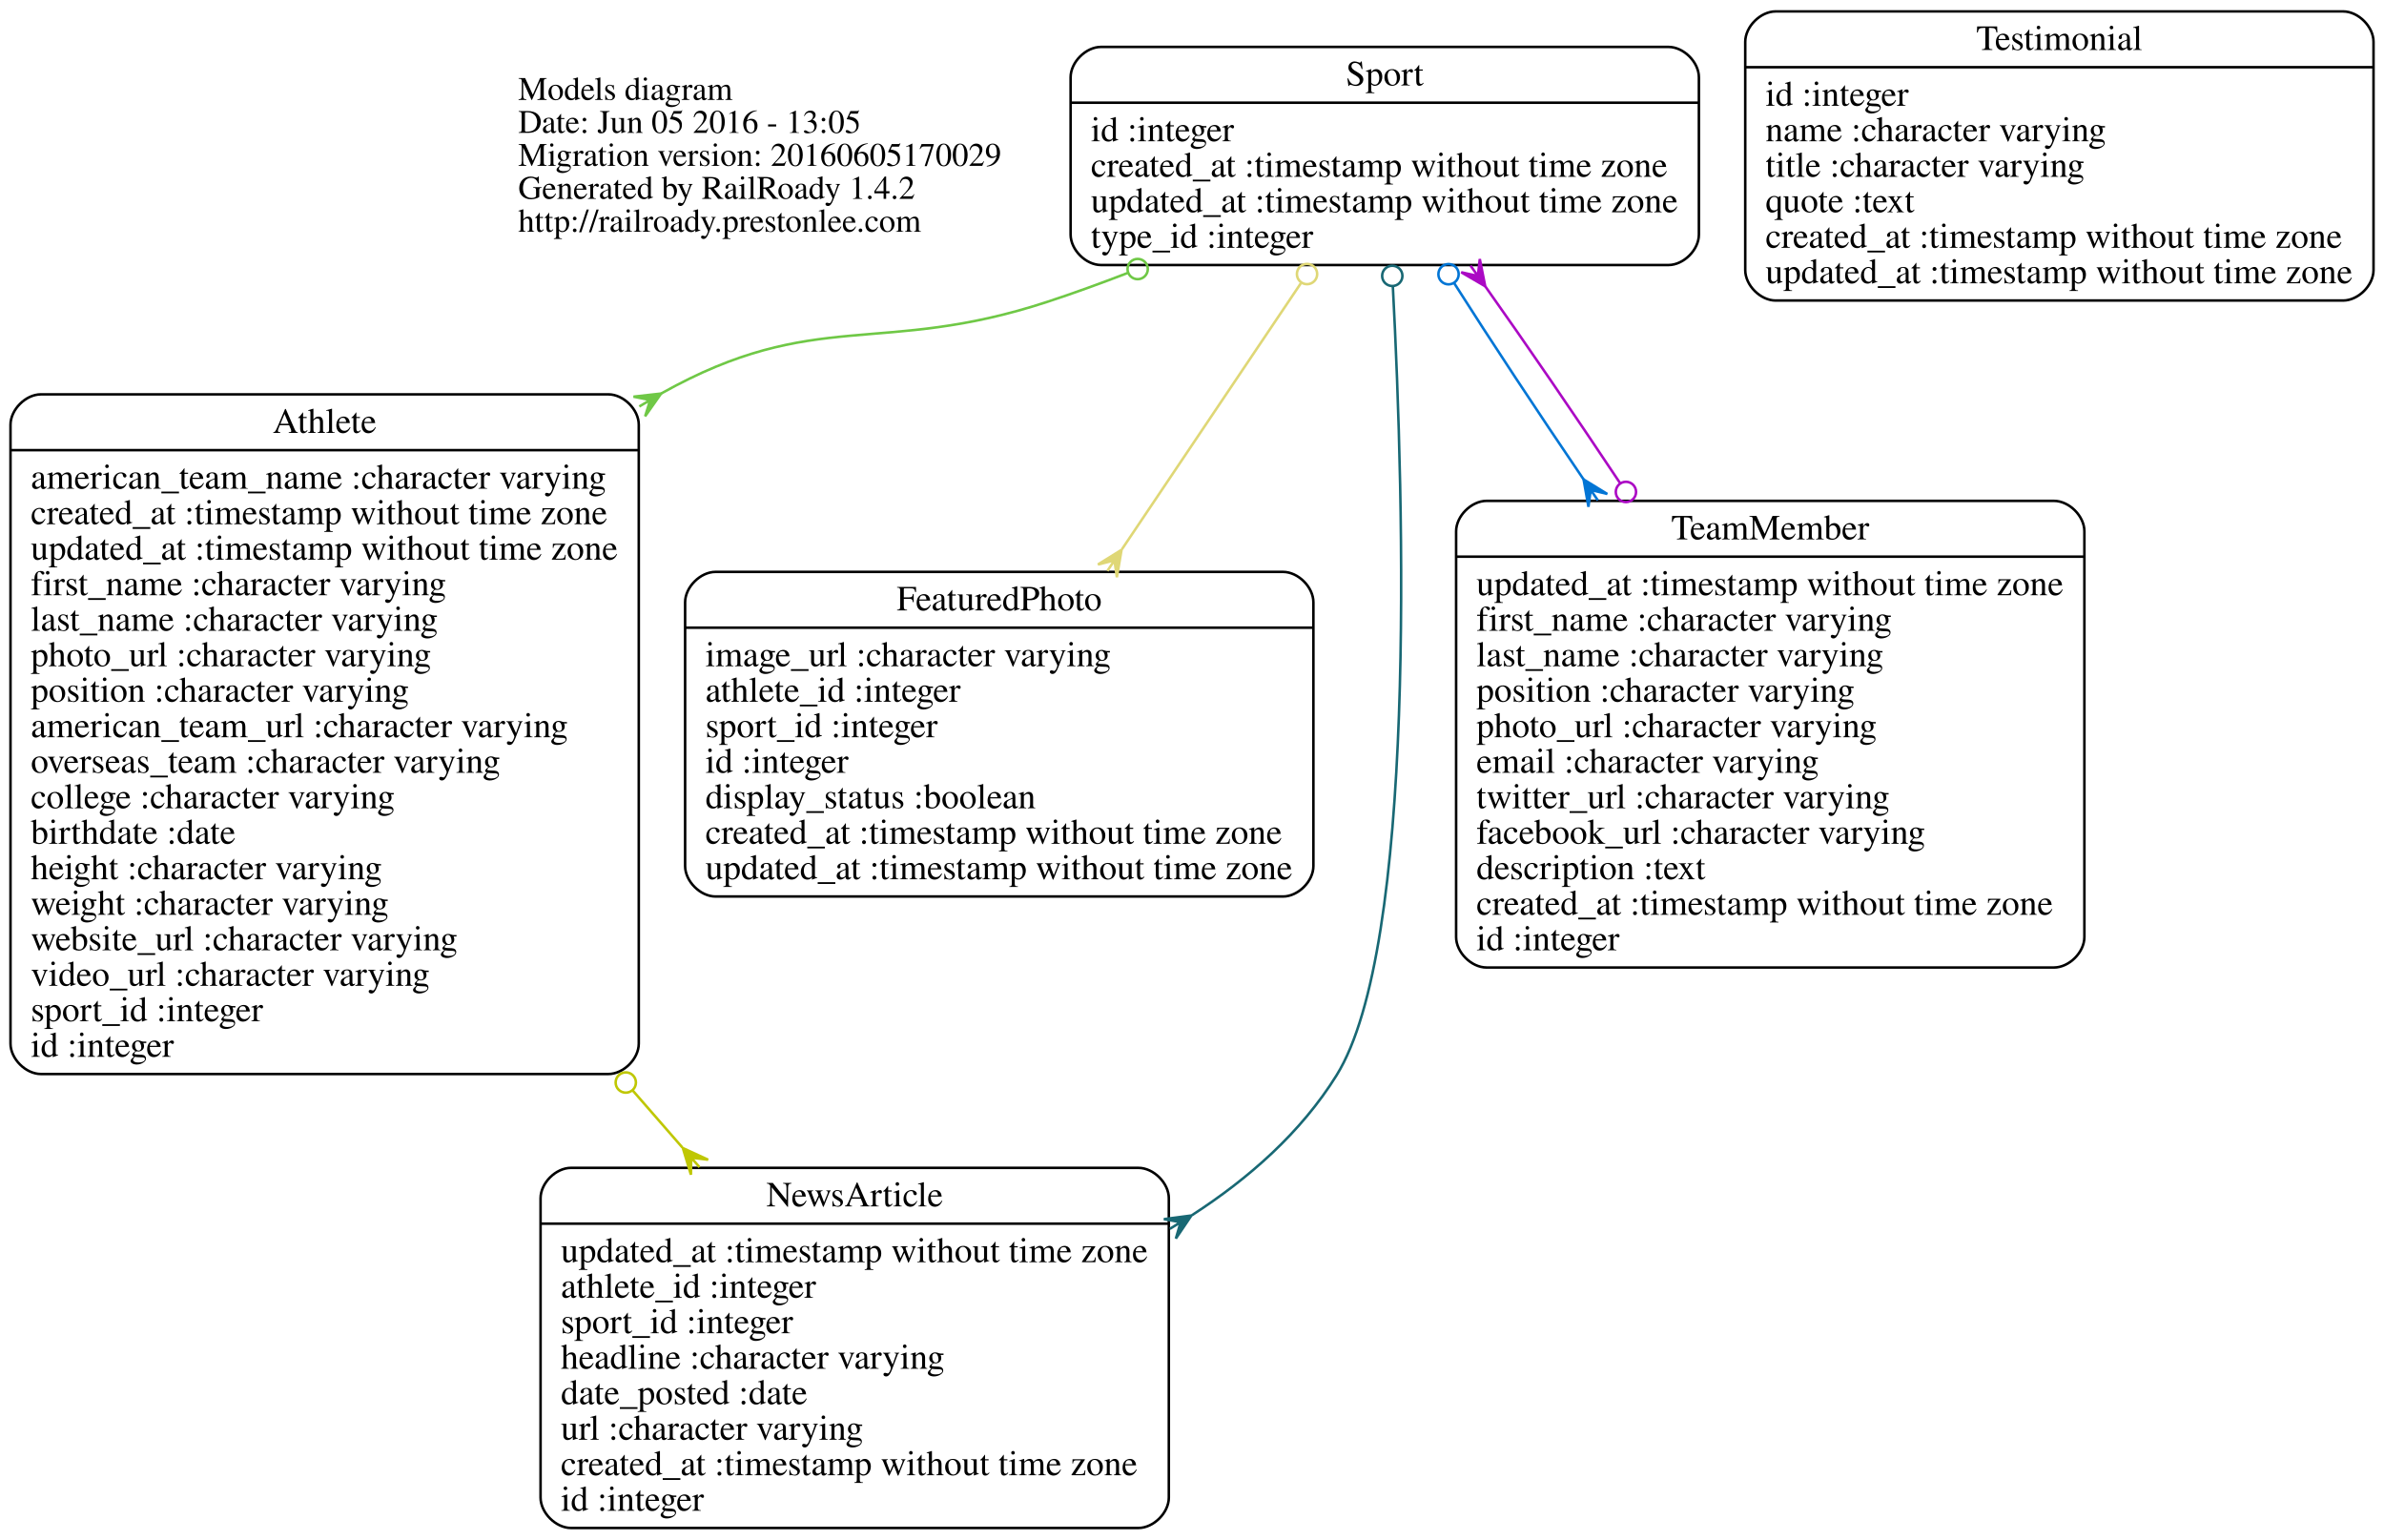
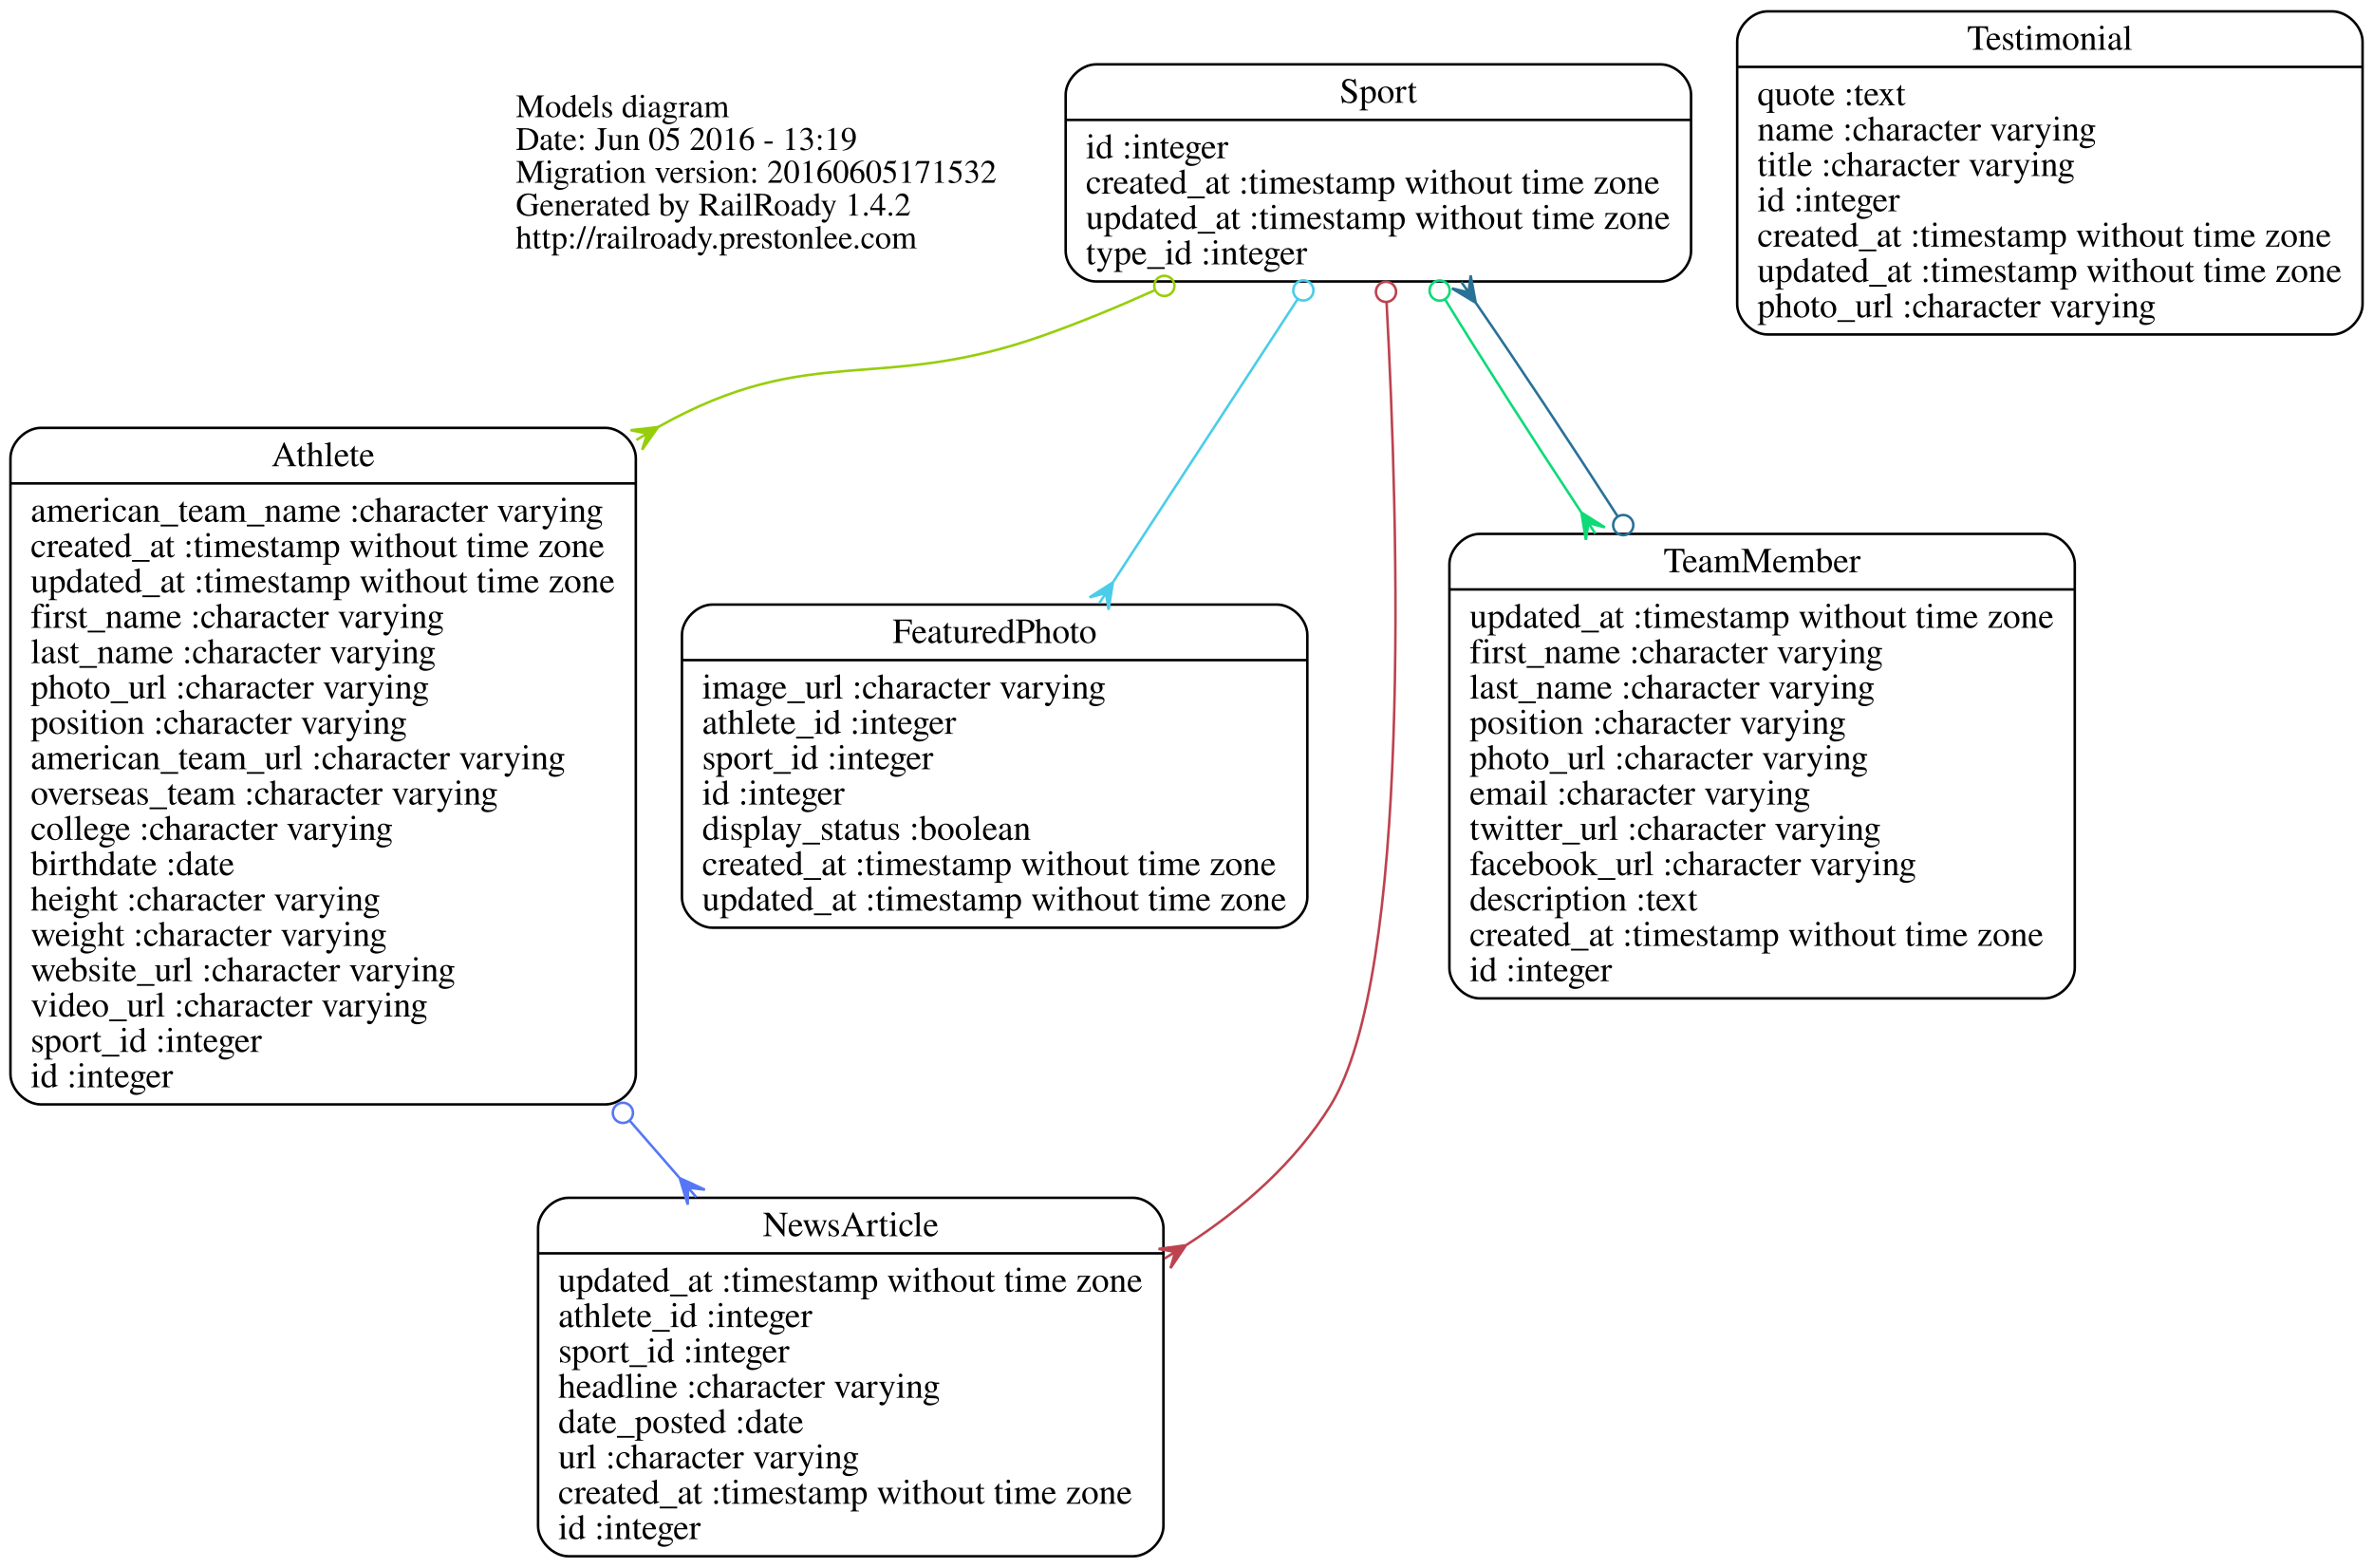
- <svg xmlns="http://www.w3.org/2000/svg" width="940pt" height="607pt" viewBox="0.00 0.00 939.72 607.00">
-   <g id="graph0" class="graph" transform="scale(1 1) rotate(0) translate(4 603)">
-     <polygon fill="none" stroke="none" points="-4,4 -4,-603 935.725,-603 935.725,4 -4,4" />
+ <svg xmlns="http://www.w3.org/2000/svg" width="940pt" height="621pt" viewBox="0.00 0.00 939.72 621.00">
+   <g id="graph0" class="graph" transform="scale(1 1) rotate(0) translate(4 617)">
+     <polygon fill="none" stroke="none" points="-4,4 -4,-617 935.725,-617 935.725,4 -4,4" />
    <g id="node1" class="node">
-       <text text-anchor="start" x="200.175" y="-563.6" font-family="Times,serif" font-size="13.00">Models diagram</text>
-       <text text-anchor="start" x="200.175" y="-550.6" font-family="Times,serif" font-size="13.00">Date: Jun 05 2016 - 13:05</text>
-       <text text-anchor="start" x="200.175" y="-537.6" font-family="Times,serif" font-size="13.00">Migration version: 20160605170029</text>
-       <text text-anchor="start" x="200.175" y="-524.6" font-family="Times,serif" font-size="13.00">Generated by RailRoady 1.4.2</text>
-       <text text-anchor="start" x="200.175" y="-511.6" font-family="Times,serif" font-size="13.00">http://railroady.prestonlee.com</text>
+       <text text-anchor="start" x="200.175" y="-570.6" font-family="Times,serif" font-size="13.00">Models diagram</text>
+       <text text-anchor="start" x="200.175" y="-557.6" font-family="Times,serif" font-size="13.00">Date: Jun 05 2016 - 13:19</text>
+       <text text-anchor="start" x="200.175" y="-544.6" font-family="Times,serif" font-size="13.00">Migration version: 20160605171532</text>
+       <text text-anchor="start" x="200.175" y="-531.6" font-family="Times,serif" font-size="13.00">Generated by RailRoady 1.4.2</text>
+       <text text-anchor="start" x="200.175" y="-518.6" font-family="Times,serif" font-size="13.00">http://railroady.prestonlee.com</text>
    </g>
    <g id="node2" class="node">
      <path fill="none" stroke="black" d="M12,-179.5C12,-179.5 235.725,-179.5 235.725,-179.5 241.725,-179.5 247.725,-185.5 247.725,-191.5 247.725,-191.5 247.725,-435.5 247.725,-435.5 247.725,-441.5 241.725,-447.5 235.725,-447.5 235.725,-447.5 12,-447.5 12,-447.5 6,-447.5 0,-441.5 0,-435.5 0,-435.5 0,-191.5 0,-191.5 0,-185.5 6,-179.5 12,-179.5" />
      <text text-anchor="middle" x="123.862" y="-432.3" font-family="Times,serif" font-size="14.00">Athlete</text>
      <polyline fill="none" stroke="black" points="0,-425.5 247.725,-425.5 " />
      <text text-anchor="start" x="8" y="-410.3" font-family="Times,serif" font-size="14.00">american_team_name :character varying</text>
      <text text-anchor="start" x="8" y="-396.3" font-family="Times,serif" font-size="14.00">created_at :timestamp without time zone</text>
      <text text-anchor="start" x="8" y="-382.3" font-family="Times,serif" font-size="14.00">updated_at :timestamp without time zone</text>
      <text text-anchor="start" x="8" y="-368.3" font-family="Times,serif" font-size="14.00">first_name :character varying</text>
      <text text-anchor="start" x="8" y="-354.3" font-family="Times,serif" font-size="14.00">last_name :character varying</text>
      <text text-anchor="start" x="8" y="-340.3" font-family="Times,serif" font-size="14.00">photo_url :character varying</text>
      <text text-anchor="start" x="8" y="-326.3" font-family="Times,serif" font-size="14.00">position :character varying</text>
      <text text-anchor="start" x="8" y="-312.3" font-family="Times,serif" font-size="14.00">american_team_url :character varying</text>
      <text text-anchor="start" x="8" y="-298.3" font-family="Times,serif" font-size="14.00">overseas_team :character varying</text>
      <text text-anchor="start" x="8" y="-284.3" font-family="Times,serif" font-size="14.00">college :character varying</text>
      <text text-anchor="start" x="8" y="-270.3" font-family="Times,serif" font-size="14.00">birthdate :date</text>
      <text text-anchor="start" x="8" y="-256.3" font-family="Times,serif" font-size="14.00">height :character varying</text>
      <text text-anchor="start" x="8" y="-242.3" font-family="Times,serif" font-size="14.00">weight :character varying</text>
      <text text-anchor="start" x="8" y="-228.3" font-family="Times,serif" font-size="14.00">website_url :character varying</text>
      <text text-anchor="start" x="8" y="-214.3" font-family="Times,serif" font-size="14.00">video_url :character varying</text>
      <text text-anchor="start" x="8" y="-200.3" font-family="Times,serif" font-size="14.00">sport_id :integer</text>
      <text text-anchor="start" x="8" y="-186.3" font-family="Times,serif" font-size="14.00">id :integer</text>
    </g>
    <g id="node4" class="node">
      <path fill="none" stroke="black" d="M221,-0.5C221,-0.5 444.725,-0.5 444.725,-0.5 450.725,-0.5 456.725,-6.5 456.725,-12.5 456.725,-12.5 456.725,-130.5 456.725,-130.5 456.725,-136.5 450.725,-142.5 444.725,-142.5 444.725,-142.5 221,-142.5 221,-142.5 215,-142.5 209,-136.5 209,-130.5 209,-130.5 209,-12.5 209,-12.5 209,-6.5 215,-0.5 221,-0.5" />
      <text text-anchor="middle" x="332.862" y="-127.3" font-family="Times,serif" font-size="14.00">NewsArticle</text>
      <polyline fill="none" stroke="black" points="209,-120.5 456.725,-120.5 " />
      <text text-anchor="start" x="217" y="-105.3" font-family="Times,serif" font-size="14.00">updated_at :timestamp without time zone</text>
      <text text-anchor="start" x="217" y="-91.3" font-family="Times,serif" font-size="14.00">athlete_id :integer</text>
      <text text-anchor="start" x="217" y="-77.3" font-family="Times,serif" font-size="14.00">sport_id :integer</text>
      <text text-anchor="start" x="217" y="-63.3" font-family="Times,serif" font-size="14.00">headline :character varying</text>
      <text text-anchor="start" x="217" y="-49.3" font-family="Times,serif" font-size="14.00">date_posted :date</text>
      <text text-anchor="start" x="217" y="-35.3" font-family="Times,serif" font-size="14.00">url :character varying</text>
      <text text-anchor="start" x="217" y="-21.3" font-family="Times,serif" font-size="14.00">created_at :timestamp without time zone</text>
      <text text-anchor="start" x="217" y="-7.3" font-family="Times,serif" font-size="14.00">id :integer</text>
    </g>
    <g id="edge1" class="edge">
-       <path fill="none" stroke="#bfc703" d="M245.323,-173.023C251.972,-165.389 258.526,-157.862 264.875,-150.572" />
-       <ellipse fill="none" stroke="#bfc703" cx="242.602" cy="-176.149" rx="4" ry="4" />
-       <polygon fill="#bfc703" stroke="#bfc703" points="265.11,-150.301 275.071,-145.715 268.394,-146.531 271.678,-142.76 271.678,-142.76 271.678,-142.76 268.394,-146.531 268.284,-139.805 265.11,-150.301 265.11,-150.301" />
+       <path fill="none" stroke="#5577f5" d="M245.323,-173.023C251.972,-165.389 258.526,-157.862 264.875,-150.572" />
+       <ellipse fill="none" stroke="#5577f5" cx="242.602" cy="-176.149" rx="4" ry="4" />
+       <polygon fill="#5577f5" stroke="#5577f5" points="265.11,-150.301 275.071,-145.715 268.394,-146.531 271.678,-142.76 271.678,-142.76 271.678,-142.76 268.394,-146.531 268.284,-139.805 265.11,-150.301 265.11,-150.301" />
    </g>
    <g id="node3" class="node">
      <path fill="none" stroke="black" d="M278,-249.5C278,-249.5 501.725,-249.5 501.725,-249.5 507.725,-249.5 513.725,-255.5 513.725,-261.5 513.725,-261.5 513.725,-365.5 513.725,-365.5 513.725,-371.5 507.725,-377.5 501.725,-377.5 501.725,-377.5 278,-377.5 278,-377.5 272,-377.5 266,-371.5 266,-365.5 266,-365.5 266,-261.5 266,-261.5 266,-255.5 272,-249.5 278,-249.5" />
      <text text-anchor="middle" x="389.862" y="-362.3" font-family="Times,serif" font-size="14.00">FeaturedPhoto</text>
      <polyline fill="none" stroke="black" points="266,-355.5 513.725,-355.5 " />
      <text text-anchor="start" x="274" y="-340.3" font-family="Times,serif" font-size="14.00">image_url :character varying</text>
      <text text-anchor="start" x="274" y="-326.3" font-family="Times,serif" font-size="14.00">athlete_id :integer</text>
      <text text-anchor="start" x="274" y="-312.3" font-family="Times,serif" font-size="14.00">sport_id :integer</text>
      <text text-anchor="start" x="274" y="-298.3" font-family="Times,serif" font-size="14.00">id :integer</text>
      <text text-anchor="start" x="274" y="-284.3" font-family="Times,serif" font-size="14.00">display_status :boolean</text>
      <text text-anchor="start" x="274" y="-270.3" font-family="Times,serif" font-size="14.00">created_at :timestamp without time zone</text>
      <text text-anchor="start" x="274" y="-256.3" font-family="Times,serif" font-size="14.00">updated_at :timestamp without time zone</text>
    </g>
    <g id="node5" class="node">
-       <path fill="none" stroke="black" d="M430,-498.5C430,-498.5 653.725,-498.5 653.725,-498.5 659.725,-498.5 665.725,-504.5 665.725,-510.5 665.725,-510.5 665.725,-572.5 665.725,-572.5 665.725,-578.5 659.725,-584.5 653.725,-584.5 653.725,-584.5 430,-584.5 430,-584.5 424,-584.5 418,-578.5 418,-572.5 418,-572.5 418,-510.5 418,-510.5 418,-504.5 424,-498.5 430,-498.5" />
-       <text text-anchor="middle" x="541.862" y="-569.3" font-family="Times,serif" font-size="14.00">Sport</text>
-       <polyline fill="none" stroke="black" points="418,-562.5 665.725,-562.5 " />
-       <text text-anchor="start" x="426" y="-547.3" font-family="Times,serif" font-size="14.00">id :integer</text>
-       <text text-anchor="start" x="426" y="-533.3" font-family="Times,serif" font-size="14.00">created_at :timestamp without time zone</text>
-       <text text-anchor="start" x="426" y="-519.3" font-family="Times,serif" font-size="14.00">updated_at :timestamp without time zone</text>
-       <text text-anchor="start" x="426" y="-505.3" font-family="Times,serif" font-size="14.00">type_id :integer</text>
+       <path fill="none" stroke="black" d="M430,-505.5C430,-505.5 653.725,-505.5 653.725,-505.5 659.725,-505.5 665.725,-511.5 665.725,-517.5 665.725,-517.5 665.725,-579.5 665.725,-579.5 665.725,-585.5 659.725,-591.5 653.725,-591.5 653.725,-591.5 430,-591.5 430,-591.5 424,-591.5 418,-585.5 418,-579.5 418,-579.5 418,-517.5 418,-517.5 418,-511.5 424,-505.5 430,-505.5" />
+       <text text-anchor="middle" x="541.862" y="-576.3" font-family="Times,serif" font-size="14.00">Sport</text>
+       <polyline fill="none" stroke="black" points="418,-569.5 665.725,-569.5 " />
+       <text text-anchor="start" x="426" y="-554.3" font-family="Times,serif" font-size="14.00">id :integer</text>
+       <text text-anchor="start" x="426" y="-540.3" font-family="Times,serif" font-size="14.00">created_at :timestamp without time zone</text>
+       <text text-anchor="start" x="426" y="-526.3" font-family="Times,serif" font-size="14.00">updated_at :timestamp without time zone</text>
+       <text text-anchor="start" x="426" y="-512.3" font-family="Times,serif" font-size="14.00">type_id :integer</text>
    </g>
    <g id="edge2" class="edge">
-       <path fill="none" stroke="#6fc846" d="M440.477,-495.361C429.893,-491.273 419.22,-487.4 408.862,-484 342.9,-462.35 317.455,-481.886 256.862,-448 256.769,-447.948 256.675,-447.895 256.581,-447.843" />
-       <ellipse fill="none" stroke="#6fc846" cx="444.437" cy="-496.913" rx="4" ry="4" />
-       <polygon fill="#6fc846" stroke="#6fc846" points="256.54,-447.818 250.232,-438.848 252.239,-445.268 247.938,-442.719 247.938,-442.719 247.938,-442.719 252.239,-445.268 245.643,-446.59 256.54,-447.818 256.54,-447.818" />
+       <path fill="none" stroke="#96ce0b" d="M453.15,-501.957C438.569,-495.401 423.452,-489.144 408.862,-484 343.389,-460.913 317.455,-481.886 256.862,-448 256.769,-447.948 256.675,-447.895 256.581,-447.843" />
+       <ellipse fill="none" stroke="#96ce0b" cx="457.081" cy="-503.749" rx="4" ry="4" />
+       <polygon fill="#96ce0b" stroke="#96ce0b" points="256.54,-447.818 250.232,-438.848 252.239,-445.268 247.938,-442.719 247.938,-442.719 247.938,-442.719 252.239,-445.268 245.643,-446.59 256.54,-447.818 256.54,-447.818" />
    </g>
    <g id="edge3" class="edge">
-       <path fill="none" stroke="#dfd776" d="M508.793,-491.331C488.166,-460.662 461.26,-420.657 438.258,-386.457" />
-       <ellipse fill="none" stroke="#dfd776" cx="511.218" cy="-494.937" rx="4" ry="4" />
-       <polygon fill="#dfd776" stroke="#dfd776" points="438.082,-386.195 436.235,-375.385 435.291,-382.046 432.501,-377.897 432.501,-377.897 432.501,-377.897 435.291,-382.046 428.767,-380.408 438.082,-386.195 438.082,-386.195" />
+       <path fill="none" stroke="#4ccce9" d="M509.872,-498.463C488.689,-465.99 460.545,-422.849 436.836,-386.506" />
+       <ellipse fill="none" stroke="#4ccce9" cx="512.151" cy="-501.955" rx="4" ry="4" />
+       <polygon fill="#4ccce9" stroke="#4ccce9" points="436.689,-386.28 434.994,-375.446 433.957,-382.093 431.225,-377.905 431.225,-377.905 431.225,-377.905 433.957,-382.093 427.456,-380.364 436.689,-386.28 436.689,-386.28" />
    </g>
    <g id="edge4" class="edge">
-       <path fill="none" stroke="#186874" d="M545.054,-490.08C549.612,-403.156 554.284,-229.542 522.862,-179 508.877,-156.503 488.318,-138.344 465.832,-123.833" />
-       <ellipse fill="none" stroke="#186874" cx="544.831" cy="-494.22" rx="4" ry="4" />
-       <polygon fill="#186874" stroke="#186874" points="465.633,-123.71 459.496,-114.622 461.381,-121.08 457.129,-118.449 457.129,-118.449 457.129,-118.449 461.381,-121.08 454.761,-122.276 465.633,-123.71 465.633,-123.71" />
+       <path fill="none" stroke="#bd434f" d="M545.118,-497.122C549.876,-408.863 554.987,-230.732 522.862,-179 508.888,-156.497 488.335,-138.334 465.849,-123.822" />
+       <ellipse fill="none" stroke="#bd434f" cx="544.882" cy="-501.382" rx="4" ry="4" />
+       <polygon fill="#bd434f" stroke="#bd434f" points="465.651,-123.699 459.515,-114.611 461.399,-121.069 457.147,-118.438 457.147,-118.438 457.147,-118.438 461.399,-121.069 454.779,-122.264 465.651,-123.699 465.651,-123.699" />
    </g>
    <g id="node6" class="node">
      <path fill="none" stroke="black" d="M582,-221.5C582,-221.5 805.725,-221.5 805.725,-221.5 811.725,-221.5 817.725,-227.5 817.725,-233.5 817.725,-233.5 817.725,-393.5 817.725,-393.5 817.725,-399.5 811.725,-405.5 805.725,-405.5 805.725,-405.5 582,-405.5 582,-405.5 576,-405.5 570,-399.5 570,-393.5 570,-393.5 570,-233.5 570,-233.5 570,-227.5 576,-221.5 582,-221.5" />
      <text text-anchor="middle" x="693.862" y="-390.3" font-family="Times,serif" font-size="14.00">TeamMember</text>
      <polyline fill="none" stroke="black" points="570,-383.5 817.725,-383.5 " />
      <text text-anchor="start" x="578" y="-368.3" font-family="Times,serif" font-size="14.00">updated_at :timestamp without time zone</text>
      <text text-anchor="start" x="578" y="-354.3" font-family="Times,serif" font-size="14.00">first_name :character varying</text>
      <text text-anchor="start" x="578" y="-340.3" font-family="Times,serif" font-size="14.00">last_name :character varying</text>
      <text text-anchor="start" x="578" y="-326.3" font-family="Times,serif" font-size="14.00">position :character varying</text>
      <text text-anchor="start" x="578" y="-312.3" font-family="Times,serif" font-size="14.00">photo_url :character varying</text>
      <text text-anchor="start" x="578" y="-298.3" font-family="Times,serif" font-size="14.00">email :character varying</text>
      <text text-anchor="start" x="578" y="-284.3" font-family="Times,serif" font-size="14.00">twitter_url :character varying</text>
      <text text-anchor="start" x="578" y="-270.3" font-family="Times,serif" font-size="14.00">facebook_url :character varying</text>
      <text text-anchor="start" x="578" y="-256.3" font-family="Times,serif" font-size="14.00">description :text</text>
      <text text-anchor="start" x="578" y="-242.3" font-family="Times,serif" font-size="14.00">created_at :timestamp without time zone</text>
      <text text-anchor="start" x="578" y="-228.3" font-family="Times,serif" font-size="14.00">id :integer</text>
    </g>
    <g id="edge5" class="edge">
-       <path fill="none" stroke="#0275d5" d="M569.231,-491.358C583.657,-468.638 602.045,-440.791 620.252,-413.975" />
-       <ellipse fill="none" stroke="#0275d5" cx="567.01" cy="-494.874" rx="4" ry="4" />
-       <polygon fill="#0275d5" stroke="#0275d5" points="620.263,-413.958 629.612,-408.226 623.078,-409.825 625.892,-405.693 625.892,-405.693 625.892,-405.693 623.078,-409.825 622.173,-403.16 620.263,-413.958 620.263,-413.958" />
+       <path fill="none" stroke="#0eda78" d="M568.346,-498.275C583.394,-473.79 602.949,-443.274 622.144,-414.187" />
+       <ellipse fill="none" stroke="#0eda78" cx="566.135" cy="-501.893" rx="4" ry="4" />
+       <polygon fill="#0eda78" stroke="#0eda78" points="622.293,-413.96 631.565,-408.105 625.053,-409.791 627.813,-405.621 627.813,-405.621 627.813,-405.621 625.053,-409.791 624.06,-403.138 622.293,-413.96 622.293,-413.96" />
    </g>
    <g id="edge6" class="edge">
-       <path fill="none" stroke="#ab09c4" d="M634.667,-412.47C616.853,-439.242 597.755,-467.159 581.512,-490.067" />
-       <ellipse fill="none" stroke="#ab09c4" cx="636.954" cy="-409.025" rx="4" ry="4" />
-       <polygon fill="#ab09c4" stroke="#ab09c4" points="581.479,-490.114 572.01,-495.644 578.576,-494.185 575.674,-498.256 575.674,-498.256 575.674,-498.256 578.576,-494.185 579.338,-500.869 581.479,-490.114 581.479,-490.114" />
+       <path fill="none" stroke="#297197" d="M636.56,-412.569C617.864,-441.597 597.574,-472.191 580.555,-496.895" />
+       <ellipse fill="none" stroke="#297197" cx="638.862" cy="-408.987" rx="4" ry="4" />
+       <polygon fill="#297197" stroke="#297197" points="580.423,-497.085 571.029,-502.743 577.576,-501.195 574.728,-505.305 574.728,-505.305 574.728,-505.305 577.576,-501.195 578.427,-507.868 580.423,-497.085 580.423,-497.085" />
    </g>
    <g id="node7" class="node">
-       <path fill="none" stroke="black" d="M696,-484.5C696,-484.5 919.725,-484.5 919.725,-484.5 925.725,-484.5 931.725,-490.5 931.725,-496.5 931.725,-496.5 931.725,-586.5 931.725,-586.5 931.725,-592.5 925.725,-598.5 919.725,-598.5 919.725,-598.5 696,-598.5 696,-598.5 690,-598.5 684,-592.5 684,-586.5 684,-586.5 684,-496.5 684,-496.5 684,-490.5 690,-484.5 696,-484.5" />
-       <text text-anchor="middle" x="807.862" y="-583.3" font-family="Times,serif" font-size="14.00">Testimonial</text>
-       <polyline fill="none" stroke="black" points="684,-576.5 931.725,-576.5 " />
-       <text text-anchor="start" x="692" y="-561.3" font-family="Times,serif" font-size="14.00">id :integer</text>
-       <text text-anchor="start" x="692" y="-547.3" font-family="Times,serif" font-size="14.00">name :character varying</text>
-       <text text-anchor="start" x="692" y="-533.3" font-family="Times,serif" font-size="14.00">title :character varying</text>
-       <text text-anchor="start" x="692" y="-519.3" font-family="Times,serif" font-size="14.00">quote :text</text>
-       <text text-anchor="start" x="692" y="-505.3" font-family="Times,serif" font-size="14.00">created_at :timestamp without time zone</text>
-       <text text-anchor="start" x="692" y="-491.3" font-family="Times,serif" font-size="14.00">updated_at :timestamp without time zone</text>
+       <path fill="none" stroke="black" d="M696,-484.5C696,-484.5 919.725,-484.5 919.725,-484.5 925.725,-484.5 931.725,-490.5 931.725,-496.5 931.725,-496.5 931.725,-600.5 931.725,-600.5 931.725,-606.5 925.725,-612.5 919.725,-612.5 919.725,-612.5 696,-612.5 696,-612.5 690,-612.5 684,-606.5 684,-600.5 684,-600.5 684,-496.5 684,-496.5 684,-490.5 690,-484.5 696,-484.5" />
+       <text text-anchor="middle" x="807.862" y="-597.3" font-family="Times,serif" font-size="14.00">Testimonial</text>
+       <polyline fill="none" stroke="black" points="684,-590.5 931.725,-590.5 " />
+       <text text-anchor="start" x="692" y="-575.3" font-family="Times,serif" font-size="14.00">quote :text</text>
+       <text text-anchor="start" x="692" y="-561.3" font-family="Times,serif" font-size="14.00">name :character varying</text>
+       <text text-anchor="start" x="692" y="-547.3" font-family="Times,serif" font-size="14.00">title :character varying</text>
+       <text text-anchor="start" x="692" y="-533.3" font-family="Times,serif" font-size="14.00">id :integer</text>
+       <text text-anchor="start" x="692" y="-519.3" font-family="Times,serif" font-size="14.00">created_at :timestamp without time zone</text>
+       <text text-anchor="start" x="692" y="-505.3" font-family="Times,serif" font-size="14.00">updated_at :timestamp without time zone</text>
+       <text text-anchor="start" x="692" y="-491.3" font-family="Times,serif" font-size="14.00">photo_url :character varying</text>
    </g>
  </g>
</svg>
